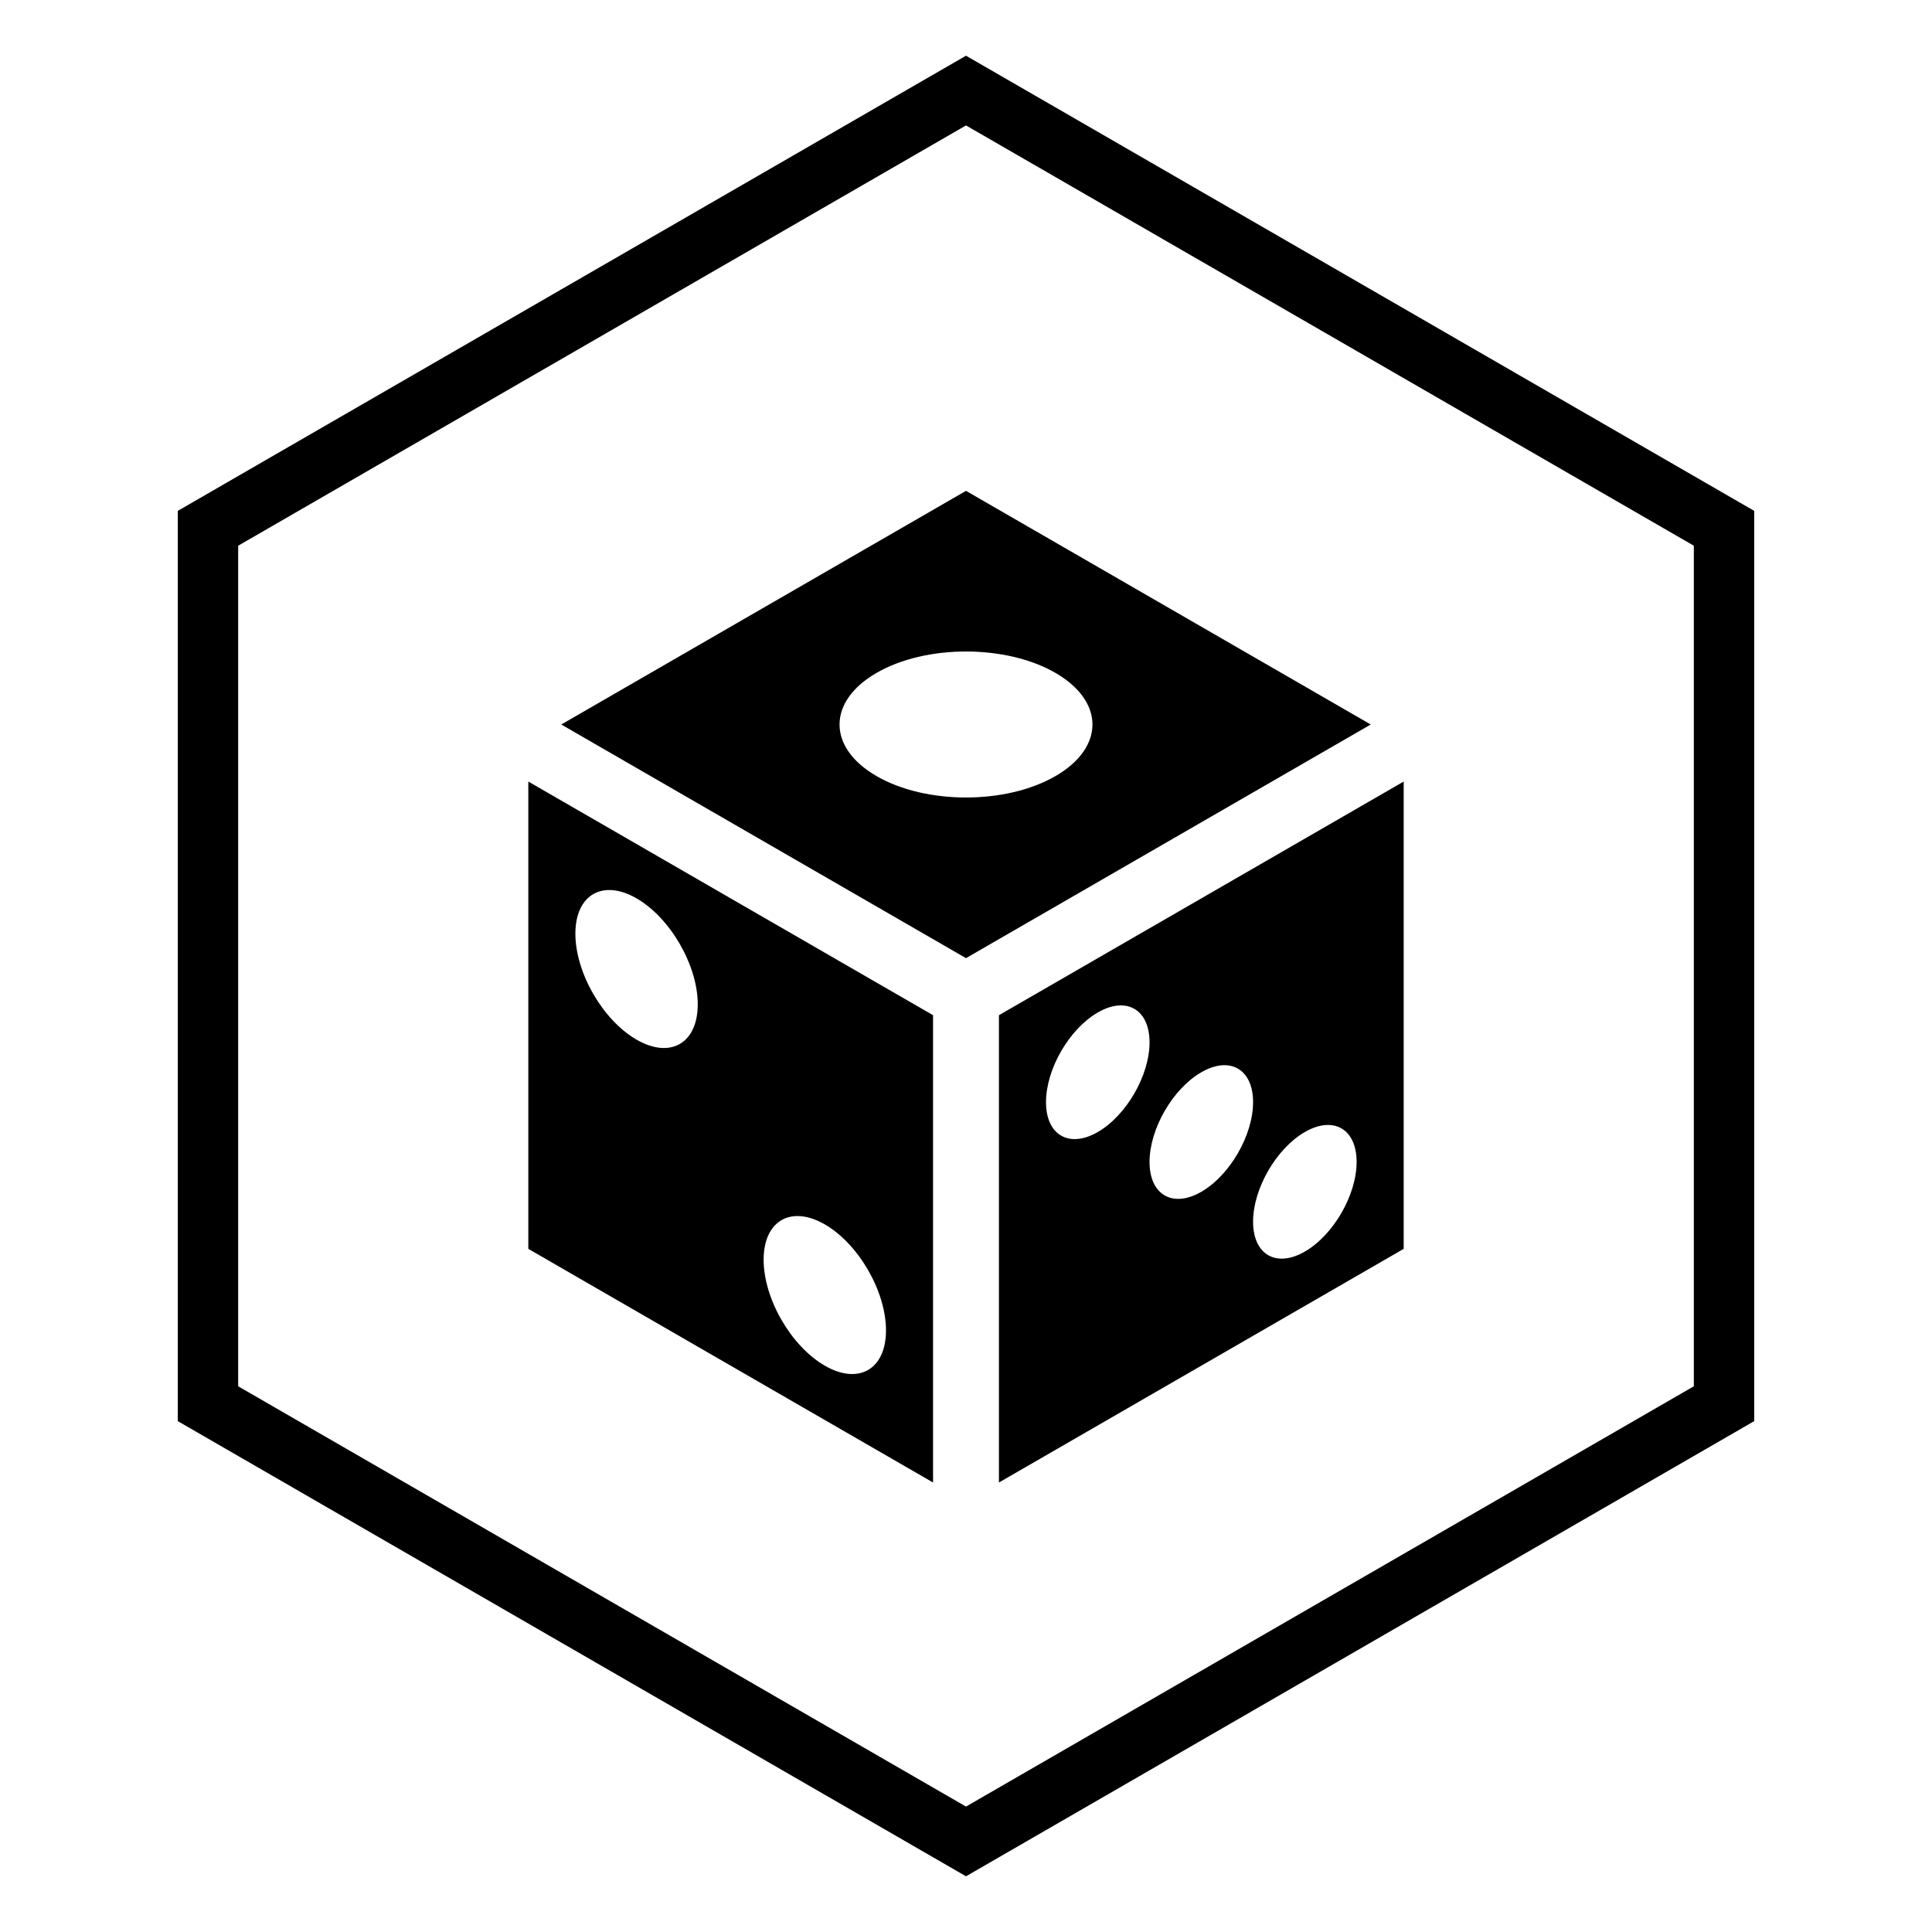
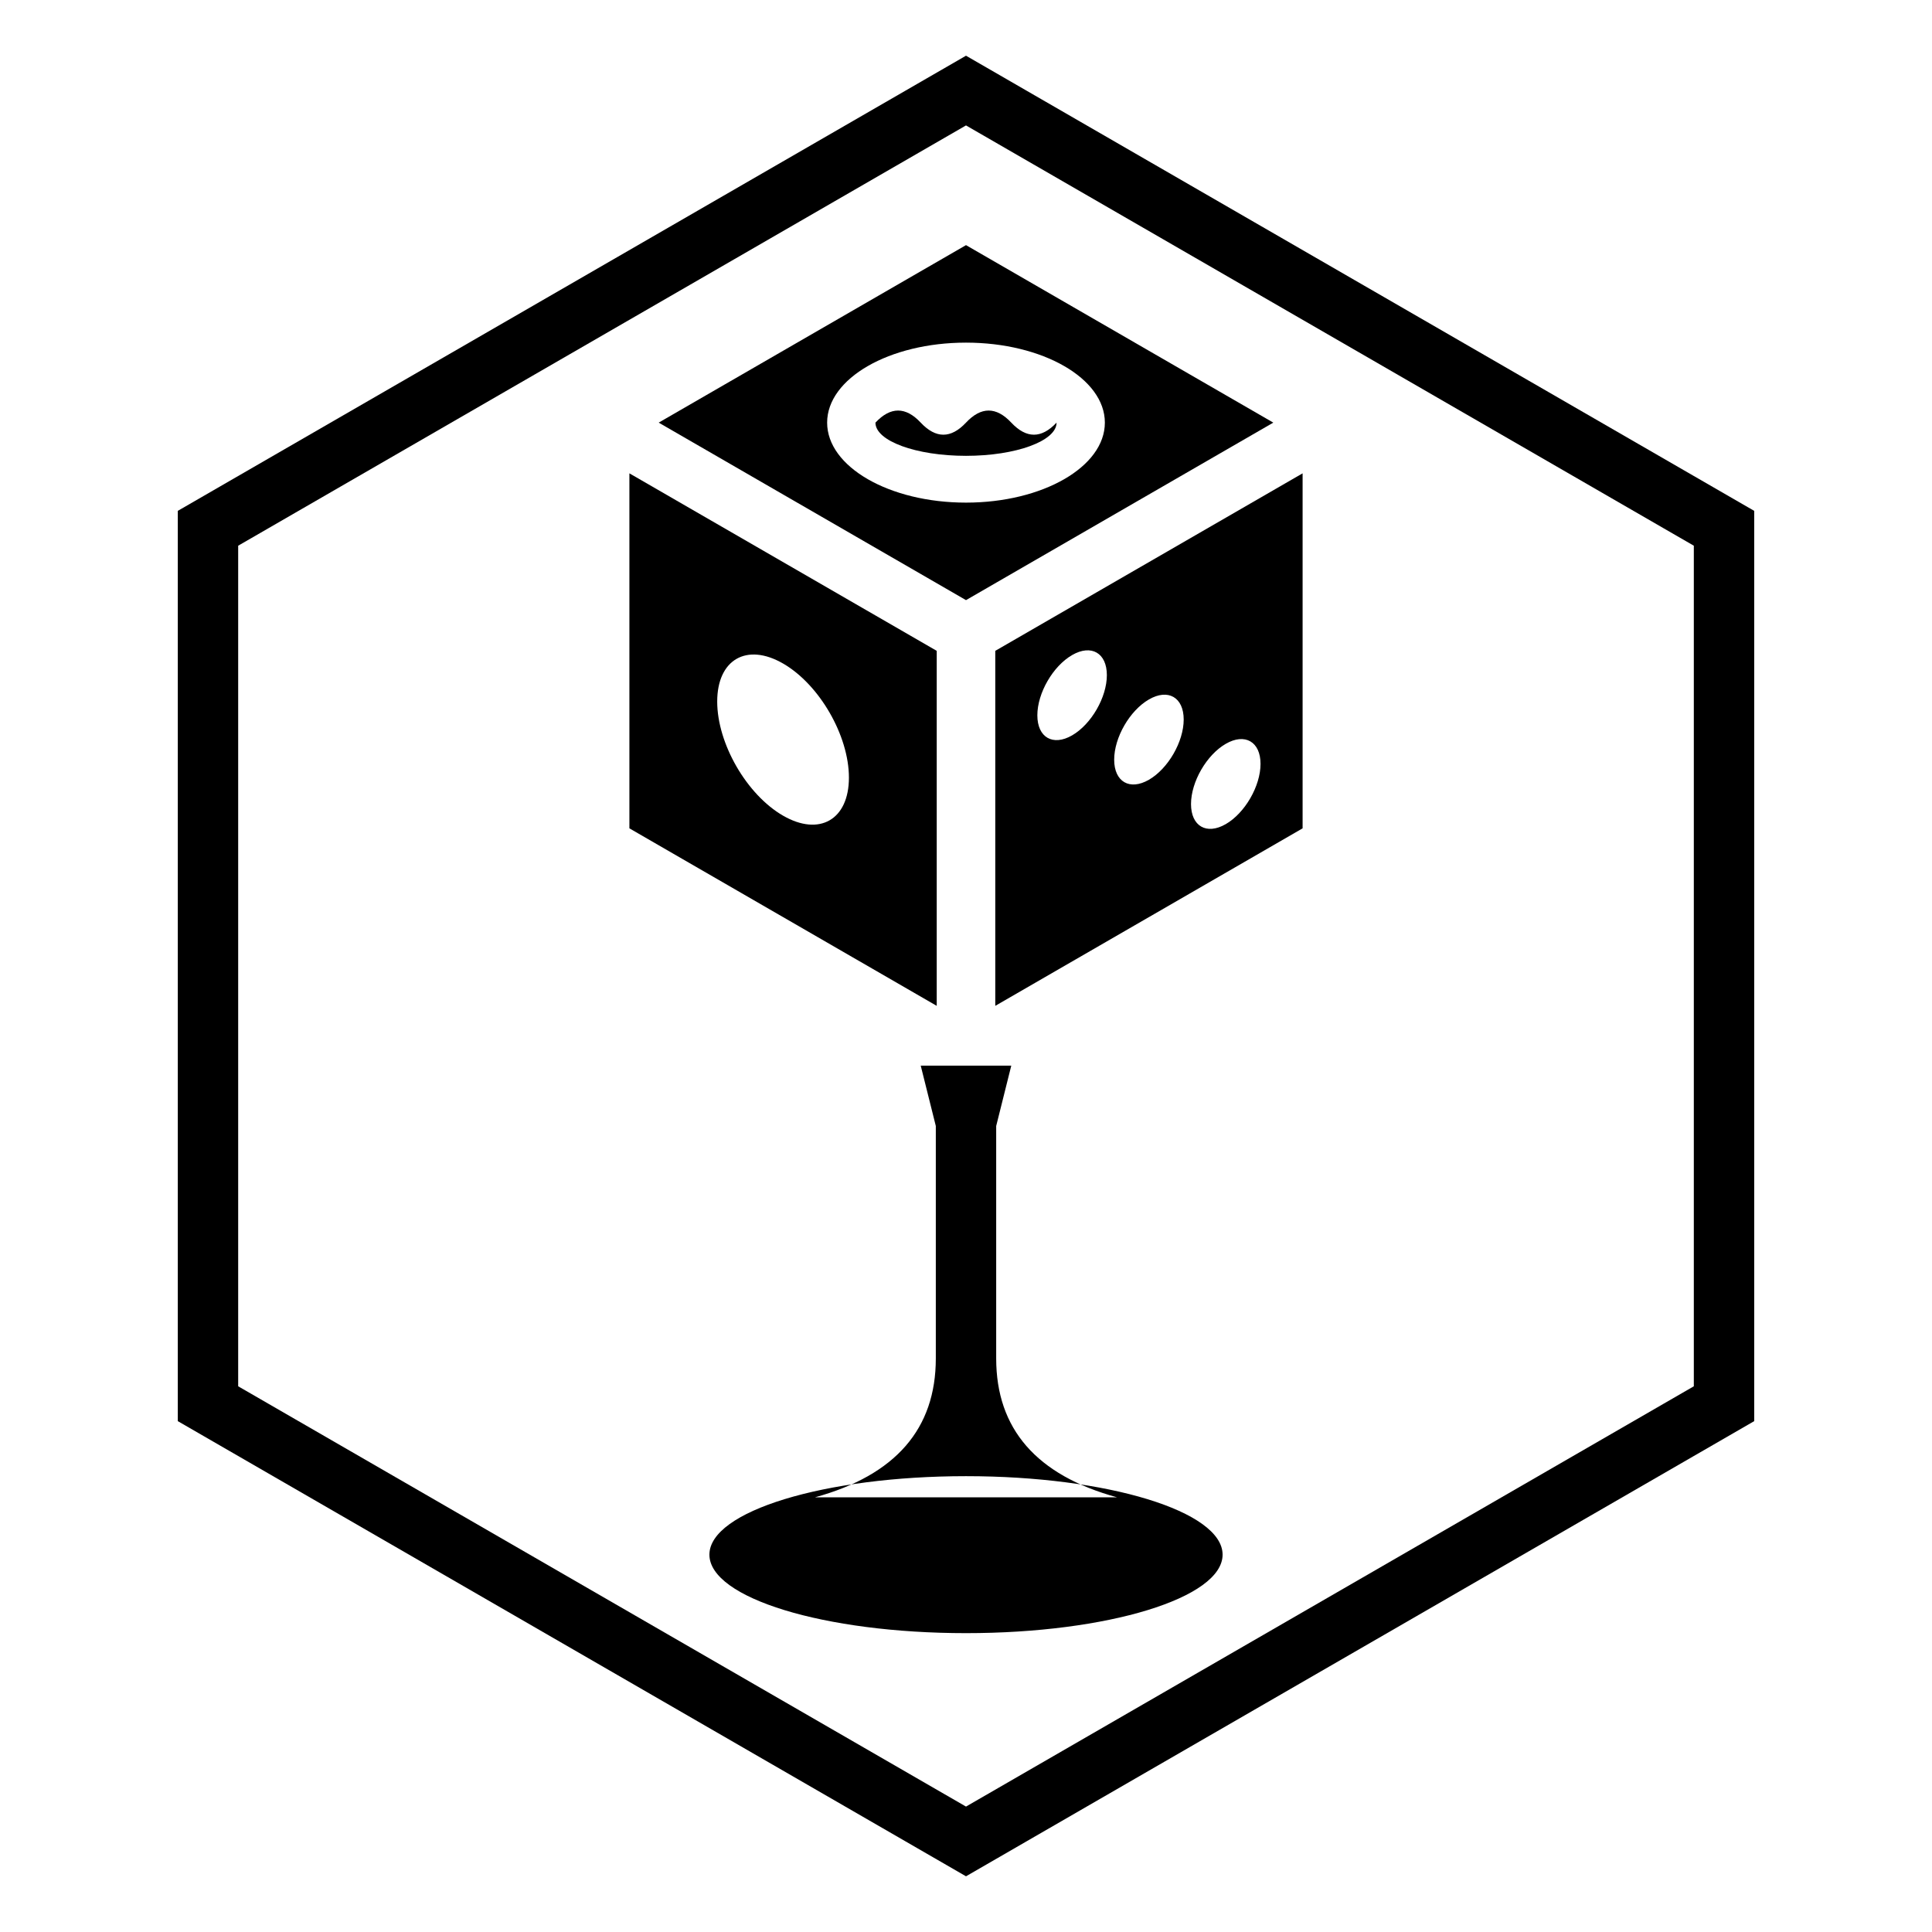
<svg xmlns="http://www.w3.org/2000/svg" viewBox="0 0 64 64">
  <path fill="none" stroke="currentColor" stroke-width="2" d="M32 3L57.11 17.5V46.5L32 61L6.89 46.5V17.5Z" />
-   <path fill="currentColor" fill-rule="evenodd" transform="matrix(1.559 -0.9 1.559 0.9 16.41 24)" d="M.7 .7H9.3V9.3H.7ZM3.1 5a1.9 1.9 0 1 0 3.8 0a1.9 1.9 0 1 0-3.8 0Z" />
-   <path fill="currentColor" fill-rule="evenodd" transform="matrix(1.559 0.9 0 1.8 16.41 24)" d="M.7 .7H9.3V9.3H.7ZM1.7 3a1.3 1.3 0 1 0 2.6 0a1.3 1.3 0 1 0-2.6 0ZM5.7 7a1.3 1.3 0 1 0 2.6 0a1.3 1.3 0 1 0-2.6 0Z" />
-   <path fill="currentColor" fill-rule="evenodd" transform="matrix(1.559 -0.9 0 1.8 32 33)" d="M.7 .7H9.3V9.3H.7ZM1.7 2.8a1.1 1.1 0 1 0 2.2 0a1.1 1.1 0 1 0-2.2 0ZM3.9 5a1.1 1.1 0 1 0 2.2 0a1.1 1.1 0 1 0-2.2 0ZM6.1 7.2a1.1 1.1 0 1 0 2.2 0a1.1 1.1 0 1 0-2.2 0Z" />
+   <path fill="currentColor" fill-rule="evenodd" d="M21.82 14L32 8.12L42.18 14L32 19.88ZM27.4 14a4.6 2.65 0 1 0 9.2 0a4.6 2.65 0 1 0-9.2 0Z" />
+   <path fill="currentColor" d="M29 14q.75-.8 1.5 0t1.5 0t1.5 0t1.5 0A3 1.1 0 0 1 29 14Z" />
+   <path fill="currentColor" fill-rule="evenodd" transform="matrix(1.212 0.7 0 1.4 19.88 14)" d="M.8 .8H9.2V9.2H.8ZM3.2 5a1.8 1.8 0 1 0 3.6 0a1.8 1.8 0 1 0-3.6 0Z" />
+   <path fill="currentColor" fill-rule="evenodd" transform="matrix(1.212 -0.7 0 1.4 32 21)" d="M.8 .8H9.2V9.2H.8ZM1.95 2.9a.95 .95 0 1 0 1.9 0a.95 .95 0 1 0-1.9 0ZM4.05 5a.95 .95 0 1 0 1.9 0a.95 .95 0 1 0-1.9 0ZM6.15 7.1a.95 .95 0 1 0 1.9 0a.95 .95 0 1 0-1.9 0Z" />
+   <path fill="currentColor" d="M30.5 35.3H33.5L33 37.3V45Q33 48.5 37 49.6H27Q31 48.5 31 45V37.3ZM23.5 51.5a8.5 2.6 0 1 0 17 0a8.5 2.6 0 1 0-17 0Z" />
</svg>
